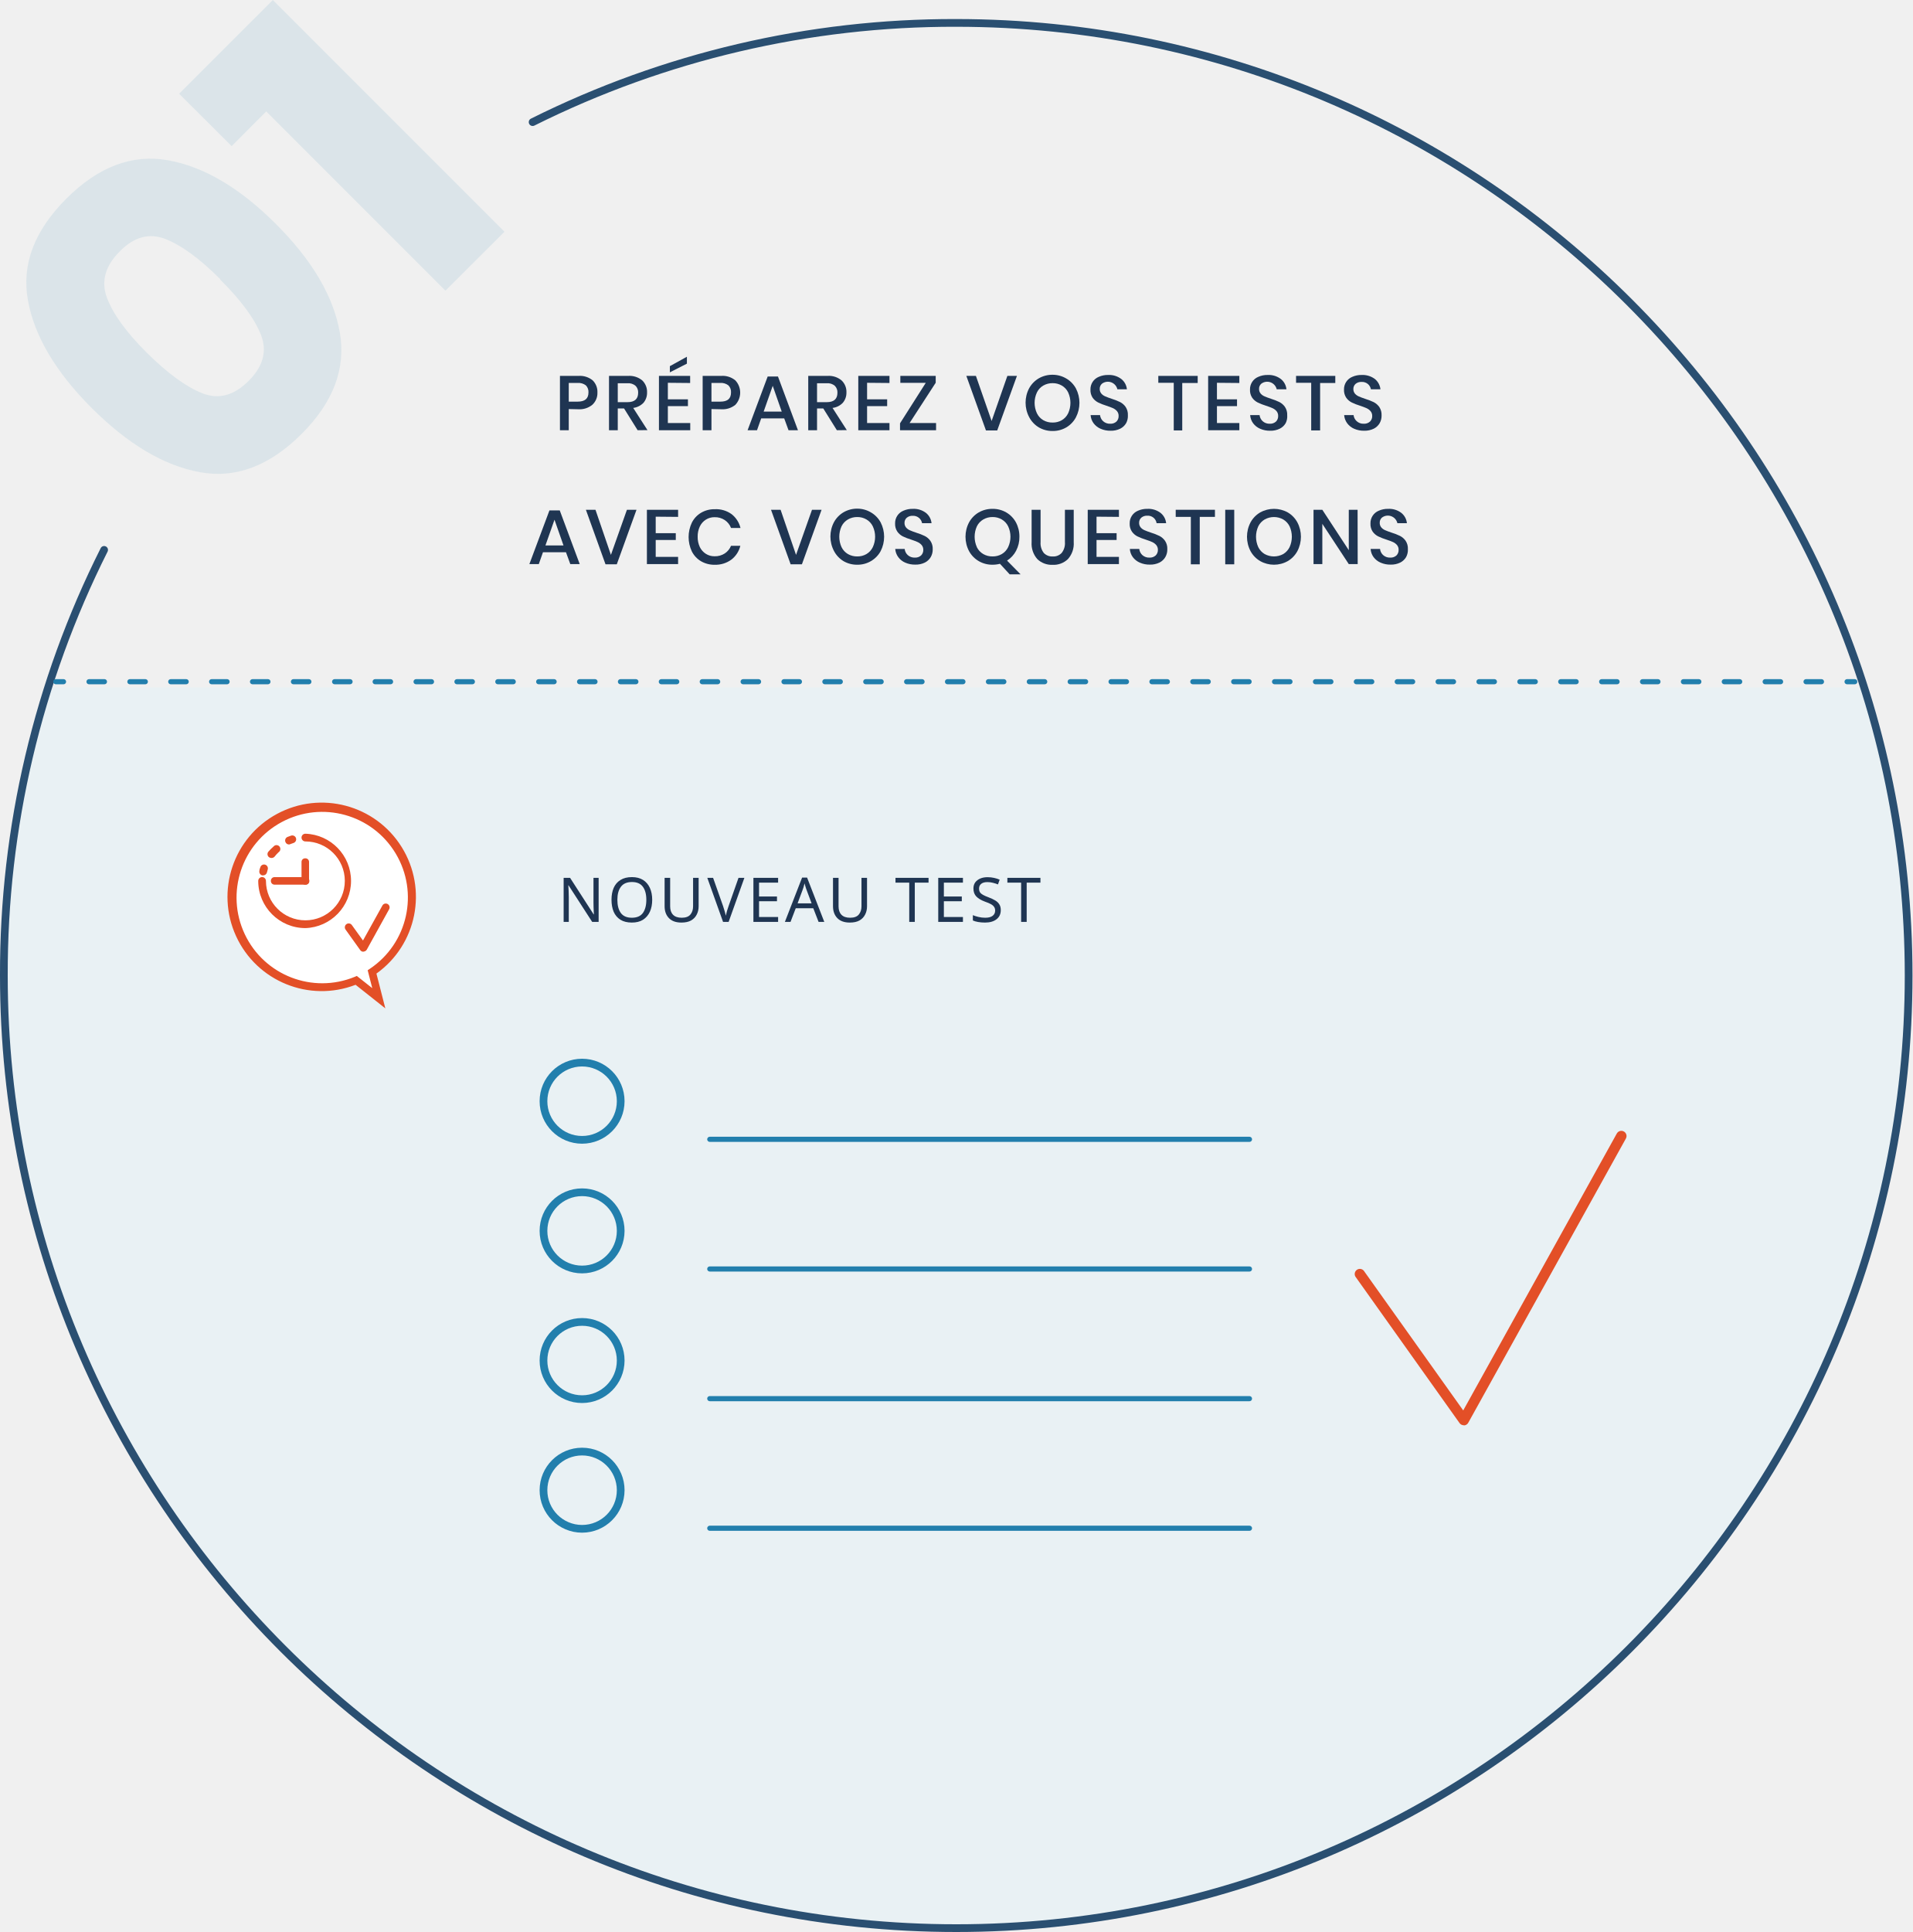
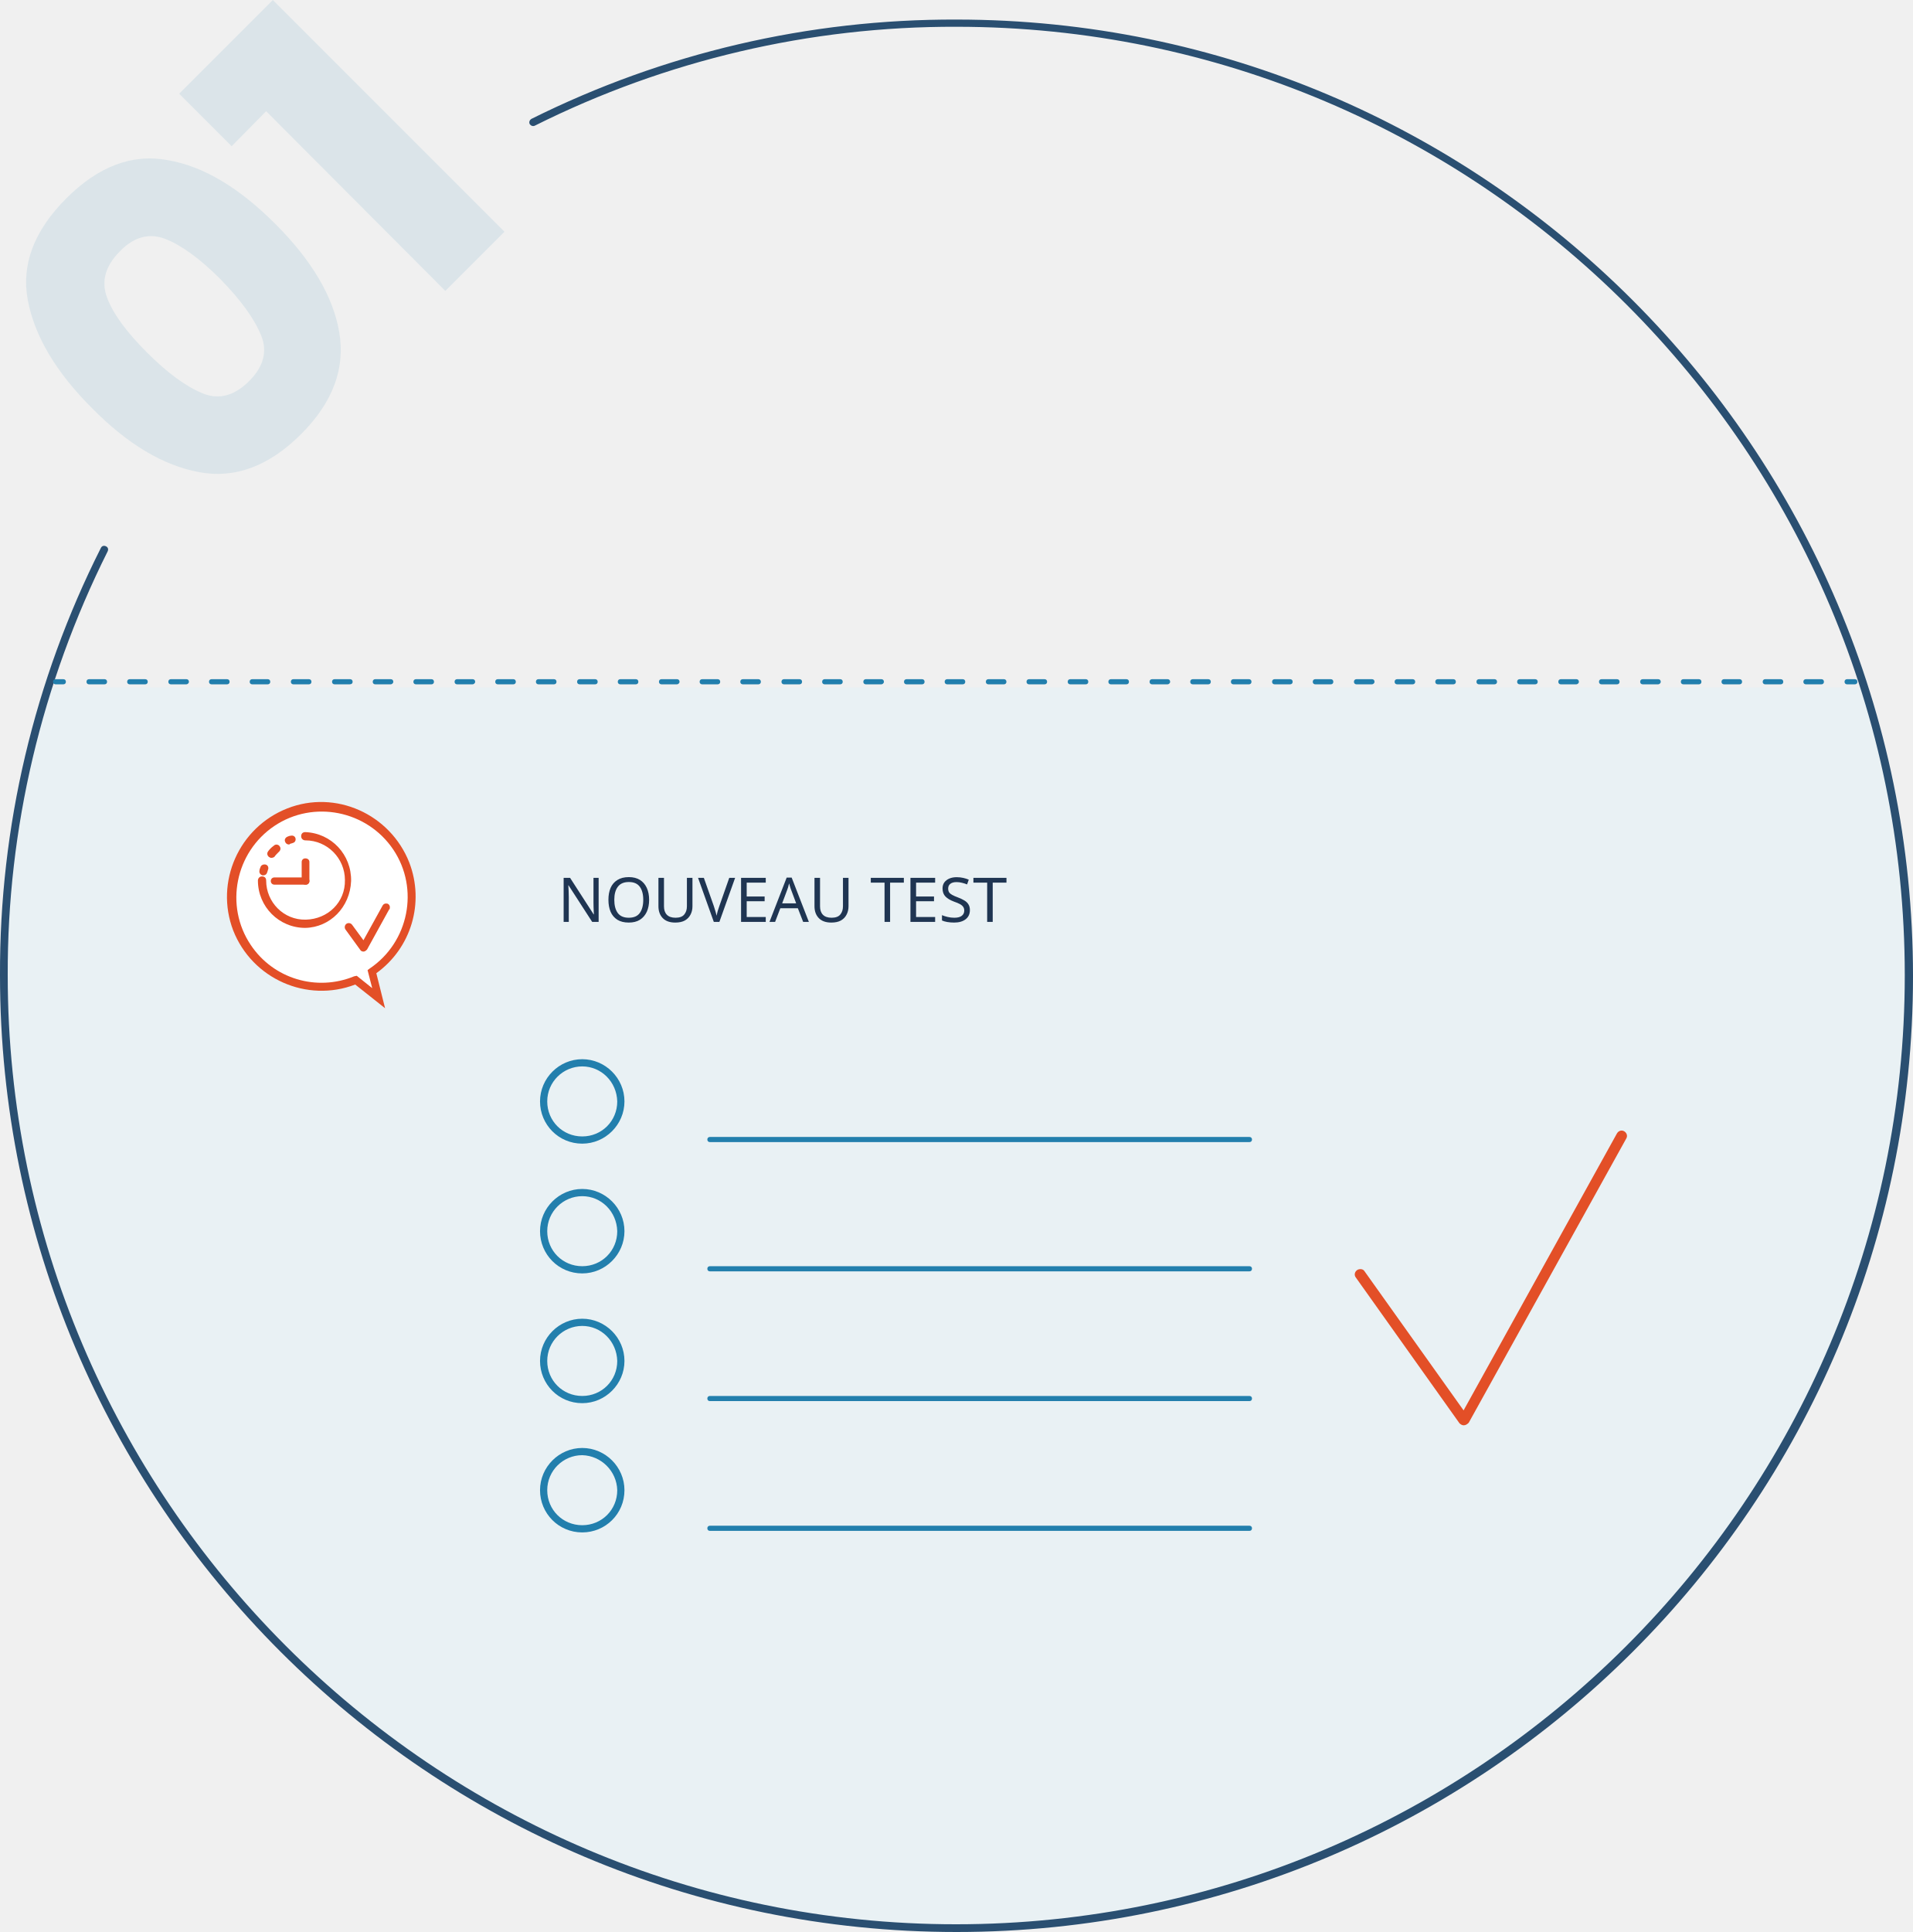
- <svg xmlns="http://www.w3.org/2000/svg" viewBox="0 0 371.5 375.2">
-   <defs>
-     <style>.cls-1{opacity:0.1;}.cls-2{fill:#227fad;}.cls-3{fill:#e9f1f4;}.cls-4{fill:#2a4f71;}.cls-5{fill:#e34f27;}.cls-6,.cls-8{fill:#1f3552;}.cls-7{fill:#fff;}.cls-8{font-size:12px;font-family:Poppins-Medium, Poppins;font-weight:500;letter-spacing:0.05em;}</style>
-   </defs>
-   <g id="Calque_2" data-name="Calque 2">
+ <svg xmlns="http://www.w3.org/2000/svg" version="1.1" id="Calque_1" x="0px" y="0px" viewBox="0 0 371.5 375.2" style="enable-background:new 0 0 371.5 375.2;" xml:space="preserve">
+   <style type="text/css">
+ 	.st0{opacity:0.1;}
+ 	.st1{fill:#227FAD;}
+ 	.st2{fill:#E9F1F4;}
+ 	.st3{fill:#2A4F71;}
+ 	.st4{fill:#E34F27;}
+ 	.st5{fill:#FFFFFF;}
+ 	.st6{fill:#1F3552;}
+ 	.st7{font-family:'Poppins-Medium';}
+ 	.st8{font-size:12px;}
+ </style>
+   <g>
    <g id="NOTIFICATIONS">
-       <g class="cls-1">
-         <path class="cls-2" d="M17.8,79.23Q7.3,68.73,5.42,58.32T12.9,38.56q9.3-9.29,19.73-7.44T53.57,43.47Q64.13,54,66,64.5T58.6,84.26q-9.36,9.36-19.8,7.44T17.8,79.23Zm25-25q-6-6-10.69-7.82t-8.85,2.42q-4.26,4.26-2.48,9t7.76,10.69q6.06,6,10.79,7.86t9-2.45q4.2-4.2,2.35-8.91T42.75,54.28Z" />
-         <path class="cls-2" d="M45,28.38,34.79,18.2,53,0,98,45,86.53,56.45,51.72,21.64Z" />
+       <g class="st0">
+         <path class="st1" d="M17.8,79.2c-7-7-11.1-14-12.4-20.9s1.2-13.5,7.5-19.8c6.2-6.2,12.8-8.7,19.7-7.4c7,1.2,13.9,5.4,20.9,12.4     c7,7,11.2,14,12.4,21s-1.2,13.6-7.4,19.8c-6.2,6.2-12.8,8.7-19.8,7.4S24.8,86.3,17.8,79.2z M42.8,54.2c-4-4-7.6-6.6-10.7-7.8     S26,46,23.3,48.8c-2.8,2.8-3.7,5.8-2.5,9c1.2,3.2,3.8,6.7,7.8,10.7c4,4,7.6,6.6,10.8,7.9s6.2,0.4,9-2.4c2.8-2.8,3.6-5.8,2.3-8.9     C49.4,61.9,46.8,58.3,42.8,54.2L42.8,54.2z" />
+         <path class="st1" d="M45,28.4L34.8,18.2L53,0l45,45L86.5,56.5L51.7,21.6L45,28.4z" />
      </g>
-       <path class="cls-3" d="M185.62,374.82A185.12,185.12,0,0,0,361.88,133.49H9.37A184.94,184.94,0,0,0,.62,189.82C.62,292,83.45,374.82,185.62,374.82Z" />
-       <path class="cls-4" d="M185.75,375.2C83.33,375.2,0,291.88,0,189.45a183.82,183.82,0,0,1,19.56-83,.74.74,0,0,1,1-.33.75.75,0,0,1,.34,1A182.38,182.38,0,0,0,1.5,189.45c0,101.6,82.65,184.25,184.25,184.25S370,291.05,370,189.45,287.35,5.2,185.75,5.2A182.38,182.38,0,0,0,103.8,24.39a.75.75,0,0,1-.67-1.35A183.94,183.94,0,0,1,185.75,3.7C288.17,3.7,371.5,87,371.5,189.45S288.17,375.2,185.75,375.2Z" />
-       <path class="cls-5" d="M284.34,276.79a1,1,0,0,1-.82-.42l-20.23-28.44a1,1,0,0,1,1.62-1.16l19.32,27.14,29.84-53.79a1,1,0,0,1,1.75,1l-30.61,55.18a1,1,0,0,1-.82.52Z" />
-       <path class="cls-6" d="M110.48,79.44v4.11h-1.71V73h3.6a3.91,3.91,0,0,1,2.76.87,3.13,3.13,0,0,1,.92,2.38,3.07,3.07,0,0,1-1,2.37,3.94,3.94,0,0,1-2.73.86Zm3.83-3.23a1.81,1.81,0,0,0-.5-1.37,2.36,2.36,0,0,0-1.62-.47h-1.71V78h1.71C113.6,78,114.31,77.43,114.31,76.21Z" />
-       <path class="cls-6" d="M123.86,83.55l-2.64-4.23H120v4.23H118.3V73H122a3.89,3.89,0,0,1,2.76.88,3.08,3.08,0,0,1,.93,2.34,3,3,0,0,1-.69,2,3.34,3.34,0,0,1-2,1l2.77,4.31ZM120,78.1h1.89q2.07,0,2.07-1.83a1.76,1.76,0,0,0-.51-1.35,2.13,2.13,0,0,0-1.56-.49H120Z" />
-       <path class="cls-6" d="M129.73,74.34v3.21h3.9v1.32h-3.9v3.28h4.35v1.4H128V73h6.06v1.38Zm3.7-3.72-3.31,1.69v-1.2l3.31-1.83Z" />
-       <path class="cls-6" d="M138.2,79.44v4.11h-1.71V73h3.6a3.86,3.86,0,0,1,2.75.87,3.47,3.47,0,0,1,0,4.75,3.94,3.94,0,0,1-2.73.86ZM142,76.21a1.78,1.78,0,0,0-.51-1.37,2.31,2.31,0,0,0-1.61-.47H138.2V78h1.71C141.32,78,142,77.43,142,76.21Z" />
-       <path class="cls-6" d="M152.33,81.25h-4.47l-.81,2.3h-1.83l3.9-10.43h2L155,83.55h-1.83Zm-.48-1.32-1.75-5-1.76,5Z" />
-       <path class="cls-6" d="M162.56,83.55l-2.64-4.23h-1.21v4.23H157V73h3.73a3.85,3.85,0,0,1,2.75.88,3.05,3.05,0,0,1,.94,2.34,3,3,0,0,1-.7,2,3.29,3.29,0,0,1-2,1l2.77,4.31Zm-3.85-5.45h1.89q2.07,0,2.07-1.83a1.76,1.76,0,0,0-.51-1.35,2.13,2.13,0,0,0-1.56-.49h-1.89Z" />
-       <path class="cls-6" d="M168.43,74.34v3.21h3.9v1.32h-3.9v3.28h4.35v1.4h-6.06V73h6.06v1.38Z" />
-       <path class="cls-6" d="M176.69,82.15h5.14v1.4h-7V82.21l5-7.86h-4.94V73h6.87v1.33Z" />
-       <path class="cls-6" d="M189.57,73l3.05,8.76L195.68,73h1.86l-3.83,10.59h-2.19L187.71,73Z" />
-       <path class="cls-6" d="M207.13,73.51A5,5,0,0,1,209,75.44a6.1,6.1,0,0,1,0,5.6A5,5,0,0,1,207.13,83a5.11,5.11,0,0,1-2.66.7,5.18,5.18,0,0,1-2.68-.7A5.05,5.05,0,0,1,199.91,81a6,6,0,0,1,0-5.6,5.05,5.05,0,0,1,1.88-1.93,5.27,5.27,0,0,1,2.68-.69A5.2,5.2,0,0,1,207.13,73.51Zm-4.48,1.37a3.11,3.11,0,0,0-1.23,1.33,4.78,4.78,0,0,0,0,4.05,3.14,3.14,0,0,0,1.23,1.34,3.54,3.54,0,0,0,1.82.46,3.43,3.43,0,0,0,1.79-.46,3.14,3.14,0,0,0,1.23-1.34,4.88,4.88,0,0,0,0-4.05,3.11,3.11,0,0,0-1.23-1.33,3.44,3.44,0,0,0-1.79-.47A3.55,3.55,0,0,0,202.65,74.88Z" />
-       <path class="cls-6" d="M218.75,82.18a2.75,2.75,0,0,1-1.14,1.07,4,4,0,0,1-1.88.4,4.59,4.59,0,0,1-1.93-.38,3.34,3.34,0,0,1-1.37-1.07,3,3,0,0,1-.58-1.59h1.83a1.89,1.89,0,0,0,.59,1.18,1.94,1.94,0,0,0,1.39.5,1.66,1.66,0,0,0,1.21-.42,1.46,1.46,0,0,0,.42-1.08,1.4,1.4,0,0,0-.31-.94,2.28,2.28,0,0,0-.78-.58c-.31-.14-.74-.3-1.28-.48a11.3,11.3,0,0,1-1.61-.63,3,3,0,0,1-1.06-.91,2.64,2.64,0,0,1-.43-1.58,2.6,2.6,0,0,1,1.62-2.49,4.25,4.25,0,0,1,1.8-.36,3.92,3.92,0,0,1,2.57.78,2.92,2.92,0,0,1,1.09,2h-1.85a1.9,1.9,0,0,0-3-1.08,1.28,1.28,0,0,0-.43,1,1.36,1.36,0,0,0,.3.9,2,2,0,0,0,.76.55c.3.14.72.29,1.25.47a11.27,11.27,0,0,1,1.64.64,3,3,0,0,1,1.08.94,2.68,2.68,0,0,1,.44,1.62A2.92,2.92,0,0,1,218.75,82.18Z" />
-       <path class="cls-6" d="M232.65,73v1.38h-3v9.21H228V74.34H225V73Z" />
-       <path class="cls-6" d="M236.39,74.34v3.21h3.9v1.32h-3.9v3.28h4.35v1.4h-6.06V73h6.06v1.38Z" />
-       <path class="cls-6" d="M249.74,82.18a2.75,2.75,0,0,1-1.14,1.07,4,4,0,0,1-1.88.4,4.59,4.59,0,0,1-1.93-.38,3.34,3.34,0,0,1-1.37-1.07,3,3,0,0,1-.58-1.59h1.83a1.89,1.89,0,0,0,.59,1.18,1.94,1.94,0,0,0,1.39.5,1.66,1.66,0,0,0,1.21-.42,1.46,1.46,0,0,0,.42-1.08,1.4,1.4,0,0,0-.31-.94,2.28,2.28,0,0,0-.78-.58c-.31-.14-.74-.3-1.28-.48a11.3,11.3,0,0,1-1.61-.63,3,3,0,0,1-1.06-.91,2.64,2.64,0,0,1-.43-1.58,2.6,2.6,0,0,1,1.62-2.49,4.25,4.25,0,0,1,1.8-.36,3.92,3.92,0,0,1,2.57.78,2.92,2.92,0,0,1,1.09,2H248a1.9,1.9,0,0,0-3-1.08,1.28,1.28,0,0,0-.43,1,1.36,1.36,0,0,0,.3.9,2,2,0,0,0,.76.55c.3.14.72.29,1.25.47a11.27,11.27,0,0,1,1.64.64,3,3,0,0,1,1.08.94,2.68,2.68,0,0,1,.44,1.62A2.92,2.92,0,0,1,249.74,82.18Z" />
-       <path class="cls-6" d="M259.38,73v1.38h-2.95v9.21H254.7V74.34h-2.94V73Z" />
-       <path class="cls-6" d="M268,82.18a2.75,2.75,0,0,1-1.14,1.07,4,4,0,0,1-1.87.4,4.63,4.63,0,0,1-1.94-.38,3.3,3.3,0,0,1-1.36-1.07,3.05,3.05,0,0,1-.59-1.59h1.83a1.85,1.85,0,0,0,.6,1.18,1.9,1.9,0,0,0,1.38.5,1.65,1.65,0,0,0,1.21-.42,1.43,1.43,0,0,0,.43-1.08,1.41,1.41,0,0,0-.32-.94,2.28,2.28,0,0,0-.78-.58c-.31-.14-.73-.3-1.27-.48a10.84,10.84,0,0,1-1.61-.63,2.89,2.89,0,0,1-1.06-.91,2.64,2.64,0,0,1-.44-1.58,2.6,2.6,0,0,1,1.62-2.49,4.25,4.25,0,0,1,1.8-.36,4,4,0,0,1,2.58.78,3,3,0,0,1,1.08,2H266.3a1.79,1.79,0,0,0-.56-1,1.77,1.77,0,0,0-1.26-.43,1.69,1.69,0,0,0-1.15.37,1.29,1.29,0,0,0-.44,1,1.36,1.36,0,0,0,.3.9,2.13,2.13,0,0,0,.76.55c.31.14.72.29,1.25.47a11.94,11.94,0,0,1,1.65.64,3.12,3.12,0,0,1,1.08.94,2.75,2.75,0,0,1,.44,1.62A2.93,2.93,0,0,1,268,82.18Z" />
-       <path class="cls-6" d="M109.94,107.25h-4.47l-.81,2.3h-1.83l3.9-10.43h2l3.88,10.43h-1.83Zm-.48-1.32-1.75-5-1.76,5Z" />
-       <path class="cls-6" d="M115.67,99l3,8.76L121.78,99h1.86l-3.83,10.59h-2.19L113.81,99Z" />
-       <path class="cls-6" d="M127.37,100.34v3.21h3.9v1.32h-3.9v3.28h4.35v1.4h-6.06V99h6.06v1.38Z" />
-       <path class="cls-6" d="M142.1,99.84a4.85,4.85,0,0,1,1.74,2.69H142a3.18,3.18,0,0,0-1.2-1.52,3.4,3.4,0,0,0-2-.57,3.08,3.08,0,0,0-1.68.47,3.19,3.19,0,0,0-1.18,1.33,4.51,4.51,0,0,0-.42,2,4.57,4.57,0,0,0,.42,2,3.23,3.23,0,0,0,1.18,1.32,3.08,3.08,0,0,0,1.68.47,3.46,3.46,0,0,0,2-.56A3.25,3.25,0,0,0,142,106h1.81a4.82,4.82,0,0,1-1.74,2.68,5.22,5.22,0,0,1-3.24,1,5.15,5.15,0,0,1-2.65-.68,4.65,4.65,0,0,1-1.79-1.91,6.52,6.52,0,0,1,0-5.59,4.67,4.67,0,0,1,1.79-1.92,5.06,5.06,0,0,1,2.65-.69A5.17,5.17,0,0,1,142.1,99.84Z" />
-       <path class="cls-6" d="M151.63,99l3,8.76L157.73,99h1.86l-3.82,10.59h-2.19L149.77,99Z" />
-       <path class="cls-6" d="M169.18,99.51a5,5,0,0,1,1.88,1.93,6.1,6.1,0,0,1,0,5.6,5,5,0,0,1-1.88,1.93,5.11,5.11,0,0,1-2.66.7,5.18,5.18,0,0,1-2.68-.7A5.05,5.05,0,0,1,162,107a6,6,0,0,1,0-5.6,5.05,5.05,0,0,1,1.88-1.93,5.27,5.27,0,0,1,2.68-.69A5.2,5.2,0,0,1,169.18,99.51Zm-4.47,1.37a3.13,3.13,0,0,0-1.24,1.33,4.88,4.88,0,0,0,0,4.05,3.16,3.16,0,0,0,1.24,1.34,3.51,3.51,0,0,0,1.81.46,3.43,3.43,0,0,0,1.79-.46,3.14,3.14,0,0,0,1.23-1.34,4.78,4.78,0,0,0,0-4.05,3.11,3.11,0,0,0-1.23-1.33,3.44,3.44,0,0,0-1.79-.47A3.51,3.51,0,0,0,164.71,100.88Z" />
-       <path class="cls-6" d="M180.8,108.18a2.75,2.75,0,0,1-1.14,1.07,4,4,0,0,1-1.87.4,4.63,4.63,0,0,1-1.94-.38,3.3,3.3,0,0,1-1.36-1.07,3.05,3.05,0,0,1-.59-1.59h1.83a1.89,1.89,0,0,0,.59,1.18,1.94,1.94,0,0,0,1.39.5,1.66,1.66,0,0,0,1.21-.42,1.47,1.47,0,0,0,.43-1.08,1.41,1.41,0,0,0-.32-.94,2.28,2.28,0,0,0-.78-.58c-.31-.14-.73-.3-1.27-.48a11.49,11.49,0,0,1-1.62-.63,2.94,2.94,0,0,1-1.05-.91,2.64,2.64,0,0,1-.44-1.58,2.6,2.6,0,0,1,1.62-2.49,4.25,4.25,0,0,1,1.8-.36,3.92,3.92,0,0,1,2.57.78,2.92,2.92,0,0,1,1.09,2h-1.84a1.75,1.75,0,0,0-.57-1,1.73,1.73,0,0,0-1.25-.43,1.69,1.69,0,0,0-1.15.37,1.29,1.29,0,0,0-.44,1,1.36,1.36,0,0,0,.3.9,2,2,0,0,0,.76.55c.3.14.72.29,1.25.47a11.27,11.27,0,0,1,1.64.64,3,3,0,0,1,1.08.94,2.68,2.68,0,0,1,.45,1.62A2.93,2.93,0,0,1,180.8,108.18Z" />
-       <path class="cls-6" d="M196.13,111.54l-1.89-2.05a5.68,5.68,0,0,1-1.44.18,5.18,5.18,0,0,1-2.68-.7,5.05,5.05,0,0,1-1.88-1.93,6,6,0,0,1,0-5.6,5.05,5.05,0,0,1,1.88-1.93,5.27,5.27,0,0,1,2.68-.69,5.2,5.2,0,0,1,2.66.69,5,5,0,0,1,1.88,1.93,5.77,5.77,0,0,1,.68,2.8,5.68,5.68,0,0,1-.64,2.71,5,5,0,0,1-1.76,1.92l2.63,2.67Zm-6.38-5.28A3.16,3.16,0,0,0,191,107.6a3.51,3.51,0,0,0,1.81.46,3.43,3.43,0,0,0,1.79-.46,3.14,3.14,0,0,0,1.23-1.34,4.78,4.78,0,0,0,0-4.05,3.11,3.11,0,0,0-1.23-1.33,3.44,3.44,0,0,0-1.79-.47,3.51,3.51,0,0,0-1.81.47,3.13,3.13,0,0,0-1.24,1.33,4.88,4.88,0,0,0,0,4.05Z" />
-       <path class="cls-6" d="M202.13,99v6.28a3.08,3.08,0,0,0,.62,2.1,2.25,2.25,0,0,0,1.75.69,2.2,2.2,0,0,0,1.73-.69,3,3,0,0,0,.63-2.1V99h1.71v6.28a4.47,4.47,0,0,1-1.13,3.3,4,4,0,0,1-3,1.11,4,4,0,0,1-2.94-1.11,4.51,4.51,0,0,1-1.11-3.3V99Z" />
-       <path class="cls-6" d="M213,100.34v3.21h3.9v1.32H213v3.28h4.35v1.4h-6.06V99h6.06v1.38Z" />
-       <path class="cls-6" d="M226.37,108.18a2.75,2.75,0,0,1-1.14,1.07,4,4,0,0,1-1.87.4,4.6,4.6,0,0,1-1.94-.38,3.34,3.34,0,0,1-1.37-1.07,3,3,0,0,1-.58-1.59h1.83a1.89,1.89,0,0,0,.59,1.18,1.94,1.94,0,0,0,1.39.5,1.66,1.66,0,0,0,1.21-.42,1.47,1.47,0,0,0,.43-1.08,1.41,1.41,0,0,0-.32-.94,2.28,2.28,0,0,0-.78-.58c-.31-.14-.74-.3-1.28-.48a11.3,11.3,0,0,1-1.61-.63,2.94,2.94,0,0,1-1.05-.91,2.57,2.57,0,0,1-.44-1.58,2.6,2.6,0,0,1,1.62-2.49,4.25,4.25,0,0,1,1.8-.36,3.92,3.92,0,0,1,2.57.78,2.92,2.92,0,0,1,1.09,2h-1.85a1.72,1.72,0,0,0-1.81-1.45,1.69,1.69,0,0,0-1.15.37,1.29,1.29,0,0,0-.44,1,1.36,1.36,0,0,0,.3.9,2,2,0,0,0,.76.55c.3.14.72.29,1.25.47a11.27,11.27,0,0,1,1.64.64,3,3,0,0,1,1.08.94,2.68,2.68,0,0,1,.45,1.62A2.93,2.93,0,0,1,226.37,108.18Z" />
-       <path class="cls-6" d="M236,99v1.38h-2.95v9.21h-1.73v-9.21h-2.94V99Z" />
-       <path class="cls-6" d="M239.75,99v10.59H238V99Z" />
-       <path class="cls-6" d="M250.14,99.51a5,5,0,0,1,1.87,1.93,6,6,0,0,1,0,5.6,5,5,0,0,1-1.87,1.93,5.44,5.44,0,0,1-5.34,0,5,5,0,0,1-1.88-1.93,6,6,0,0,1,0-5.6,5,5,0,0,1,1.88-1.93,5.51,5.51,0,0,1,5.34,0Zm-4.48,1.37a3.19,3.19,0,0,0-1.24,1.33,4.88,4.88,0,0,0,0,4.05,3.22,3.22,0,0,0,1.24,1.34,3.77,3.77,0,0,0,3.61,0,3.26,3.26,0,0,0,1.23-1.34,4.88,4.88,0,0,0,0-4.05,3.24,3.24,0,0,0-1.23-1.33,3.7,3.7,0,0,0-3.61,0Z" />
-       <path class="cls-6" d="M263.73,109.55H262l-5.14-7.82v7.82h-1.71V99h1.71l5.14,7.85V99h1.71Z" />
-       <path class="cls-6" d="M273.14,108.18a2.75,2.75,0,0,1-1.14,1.07,4,4,0,0,1-1.88.4,4.59,4.59,0,0,1-1.93-.38,3.34,3.34,0,0,1-1.37-1.07,3,3,0,0,1-.58-1.59h1.83a1.89,1.89,0,0,0,.59,1.18,1.94,1.94,0,0,0,1.39.5,1.66,1.66,0,0,0,1.21-.42,1.46,1.46,0,0,0,.42-1.08,1.4,1.4,0,0,0-.31-.94,2.28,2.28,0,0,0-.78-.58c-.31-.14-.74-.3-1.28-.48a11.3,11.3,0,0,1-1.61-.63,3,3,0,0,1-1.06-.91,2.64,2.64,0,0,1-.43-1.58,2.6,2.6,0,0,1,1.62-2.49,4.25,4.25,0,0,1,1.8-.36,3.92,3.92,0,0,1,2.57.78,2.92,2.92,0,0,1,1.09,2h-1.85a1.9,1.9,0,0,0-3-1.08,1.28,1.28,0,0,0-.43,1,1.36,1.36,0,0,0,.3.9,2,2,0,0,0,.76.55c.3.14.72.29,1.25.47a11.27,11.27,0,0,1,1.64.64,3,3,0,0,1,1.08.94,2.68,2.68,0,0,1,.44,1.62A2.92,2.92,0,0,1,273.14,108.18Z" />
-       <path class="cls-2" d="M12.34,132.89h-1.5a.5.5,0,0,1,0-1h1.5a.5.5,0,1,1,0,1Z" />
-       <path class="cls-2" d="M353.82,132.89h-3a.5.5,0,0,1,0-1h3a.5.5,0,0,1,0,1Zm-7.94,0h-3a.5.5,0,0,1,0-1h3a.5.5,0,0,1,0,1Zm-7.94,0h-3a.5.5,0,0,1,0-1h3a.5.5,0,0,1,0,1Zm-7.94,0h-3a.5.5,0,0,1,0-1h3a.5.5,0,0,1,0,1Zm-7.94,0h-3a.5.5,0,0,1,0-1h3a.5.5,0,0,1,0,1Zm-7.94,0h-3a.5.5,0,0,1,0-1h3a.5.5,0,0,1,0,1Zm-7.95,0h-3a.5.5,0,0,1,0-1h3a.5.5,0,0,1,0,1Zm-7.94,0h-3a.5.5,0,0,1,0-1h3a.5.5,0,0,1,0,1Zm-7.94,0h-3a.5.5,0,0,1,0-1h3a.5.5,0,0,1,0,1Zm-7.94,0h-3a.5.5,0,0,1,0-1h3a.5.5,0,0,1,0,1Zm-7.94,0h-3a.5.5,0,0,1,0-1h3a.5.5,0,0,1,0,1Zm-7.94,0h-3a.5.5,0,0,1,0-1h3a.5.5,0,0,1,0,1Zm-7.94,0h-3a.5.5,0,0,1,0-1h3a.5.5,0,0,1,0,1Zm-7.95,0h-3a.5.5,0,0,1,0-1h3a.5.5,0,1,1,0,1Zm-7.94,0h-3a.5.5,0,1,1,0-1h3a.5.5,0,0,1,0,1Zm-7.94,0h-3a.5.5,0,0,1,0-1h3a.5.5,0,0,1,0,1Zm-7.94,0h-3a.5.5,0,1,1,0-1h3a.5.5,0,0,1,0,1Zm-7.94,0h-3a.5.5,0,0,1,0-1h3a.5.5,0,0,1,0,1Zm-7.94,0h-3a.5.5,0,1,1,0-1h3a.5.5,0,0,1,0,1Zm-7.94,0h-3a.5.5,0,0,1,0-1h3a.5.5,0,0,1,0,1Zm-7.94,0h-3a.5.5,0,1,1,0-1h3a.5.5,0,0,1,0,1Zm-7.95,0h-3a.5.5,0,0,1,0-1h3a.5.5,0,0,1,0,1Zm-7.94,0h-3a.5.5,0,0,1,0-1h3a.5.5,0,0,1,0,1Zm-7.94,0h-3a.5.5,0,0,1,0-1h3a.5.5,0,0,1,0,1Zm-7.94,0h-3a.5.5,0,0,1,0-1h3a.5.5,0,1,1,0,1Zm-7.94,0h-3a.5.5,0,0,1,0-1h3a.5.5,0,0,1,0,1Zm-7.94,0h-3a.5.5,0,0,1,0-1h3a.5.5,0,1,1,0,1Zm-7.94,0h-3a.5.5,0,0,1,0-1h3a.5.5,0,0,1,0,1Zm-7.95,0h-3a.5.5,0,0,1,0-1h3a.5.5,0,1,1,0,1Zm-7.94,0h-3a.5.5,0,0,1,0-1h3a.5.5,0,0,1,0,1Zm-7.94,0h-3a.5.5,0,0,1,0-1h3a.5.5,0,0,1,0,1Zm-7.94,0h-3a.5.5,0,0,1,0-1h3a.5.5,0,0,1,0,1Zm-7.94,0h-3a.5.5,0,0,1,0-1h3a.5.5,0,0,1,0,1Zm-7.94,0h-3a.5.5,0,0,1,0-1h3a.5.5,0,0,1,0,1Zm-7.94,0h-3a.5.5,0,0,1,0-1h3a.5.5,0,0,1,0,1Zm-7.95,0h-3a.5.5,0,0,1,0-1h3a.5.5,0,0,1,0,1Zm-7.94,0H65a.5.5,0,1,1,0-1h3a.5.5,0,0,1,0,1Zm-7.94,0H57a.5.5,0,1,1,0-1h3a.5.5,0,1,1,0,1Zm-7.94,0h-3a.5.5,0,1,1,0-1h3a.5.5,0,1,1,0,1Zm-7.94,0h-3a.5.5,0,1,1,0-1h3a.5.5,0,1,1,0,1Zm-7.94,0h-3a.5.5,0,0,1,0-1h3a.5.5,0,1,1,0,1Zm-7.94,0h-3a.5.5,0,0,1,0-1h3a.5.5,0,0,1,0,1Zm-7.94,0h-3a.5.5,0,0,1,0-1h3a.5.5,0,0,1,0,1Z" />
-       <path class="cls-2" d="M360.29,132.89h-1.5a.5.5,0,0,1,0-1h1.5a.5.5,0,0,1,0,1Z" />
-       <path class="cls-2" d="M113.07,297.65a8.25,8.25,0,1,1,8.25-8.25A8.26,8.26,0,0,1,113.07,297.65Zm0-15a6.75,6.75,0,1,0,6.75,6.75A6.76,6.76,0,0,0,113.07,282.65Z" />
-       <path class="cls-2" d="M242.71,297.29H137.87a.5.5,0,0,1-.5-.5.51.51,0,0,1,.5-.5H242.71a.5.5,0,0,1,.5.5A.5.5,0,0,1,242.71,297.29Z" />
-       <path class="cls-2" d="M113.07,272.47a8.25,8.25,0,1,1,8.25-8.25A8.26,8.26,0,0,1,113.07,272.47Zm0-15a6.75,6.75,0,1,0,6.75,6.75A6.76,6.76,0,0,0,113.07,257.47Z" />
-       <path class="cls-2" d="M242.71,272.12H137.87a.51.51,0,0,1-.5-.5.5.5,0,0,1,.5-.5H242.71a.5.5,0,0,1,.5.5A.5.5,0,0,1,242.71,272.12Z" />
-       <path class="cls-2" d="M113.07,247.29a8.25,8.25,0,1,1,8.25-8.25A8.26,8.26,0,0,1,113.07,247.29Zm0-15a6.75,6.75,0,1,0,6.75,6.75A6.76,6.76,0,0,0,113.07,232.29Z" />
-       <path class="cls-2" d="M242.71,246.94H137.87a.51.51,0,0,1-.5-.5.5.5,0,0,1,.5-.5H242.71a.5.5,0,0,1,.5.5A.5.5,0,0,1,242.71,246.94Z" />
-       <path class="cls-2" d="M113.07,222.11a8.25,8.25,0,1,1,8.25-8.25A8.26,8.26,0,0,1,113.07,222.11Zm0-15a6.75,6.75,0,1,0,6.75,6.75A6.76,6.76,0,0,0,113.07,207.11Z" />
-       <path class="cls-2" d="M242.71,221.76H137.87a.51.51,0,0,1-.5-.5.5.5,0,0,1,.5-.5H242.71a.5.5,0,0,1,.5.5A.5.5,0,0,1,242.71,221.76Z" />
-       <path class="cls-7" d="M45,174.2a17.51,17.51,0,0,0,24.15,16.19l4.38,3.47-1.3-5.11A17.5,17.5,0,1,0,45,174.2Z" />
-       <path class="cls-5" d="M74.85,195.83l-5.78-4.58a18.3,18.3,0,1,1,4.05-2.18Zm-5.54-6.3,3,2.37-.89-3.48.44-.29a16.64,16.64,0,1,0-2.94,1.57Z" />
-       <path class="cls-5" d="M70.59,184.83a.74.74,0,0,1-.61-.31l-2.86-4a.75.75,0,0,1,1.23-.87l2.16,3,3.74-6.74a.75.75,0,1,1,1.31.72l-4.31,7.79a.76.76,0,0,1-.62.38Z" />
-       <path class="cls-5" d="M59.32,180.24a9.17,9.17,0,0,1-9.16-9.16.75.75,0,0,1,1.5,0,7.66,7.66,0,1,0,7.66-7.67.75.75,0,1,1,0-1.5,9.17,9.17,0,0,1,0,18.33Z" />
-       <path class="cls-5" d="M56.14,164a.74.74,0,0,1-.69-.47.75.75,0,0,1,.41-1c.22-.09.46-.18.69-.25a.75.75,0,1,1,.46,1.43,5.89,5.89,0,0,0-.59.21A.71.71,0,0,1,56.14,164Z" />
-       <path class="cls-5" d="M52.71,166.62a.76.76,0,0,1-.47-.16.75.75,0,0,1-.12-1.05,9.46,9.46,0,0,1,1-1,.75.75,0,1,1,1,1.09,7.39,7.39,0,0,0-.8.88A.77.77,0,0,1,52.71,166.62Z" />
-       <path class="cls-5" d="M51.12,170l-.17,0a.74.74,0,0,1-.56-.9c0-.24.12-.48.19-.71a.75.75,0,0,1,1.43.45c-.06.2-.12.4-.16.6A.75.75,0,0,1,51.12,170Z" />
-       <rect class="cls-5" x="58.57" y="166.69" width="1.46" height="5.12" rx="0.69" />
-       <path class="cls-5" d="M52.62,171.08h0a.7.7,0,0,0,.67.72l6.14,0a.69.69,0,0,0,.66-.73h0a.7.7,0,0,0-.67-.73l-6.14,0A.7.7,0,0,0,52.62,171.08Z" />
-       <text class="cls-8" transform="translate(108.33 179.04)">NOUVEAU TEST</text>
+       <path class="st2" d="M185.6,374.8c102.2-0.1,185.1-83,185-185.2c0-19-3-38-8.7-56.1H9.4c-5.8,18.2-8.8,37.2-8.8,56.3    C0.6,292,83.4,374.8,185.6,374.8z" />
+       <path class="st3" d="M185.8,375.2C83.3,375.2,0,291.9,0,189.4c-0.1-28.8,6.6-57.2,19.6-83c0.2-0.4,0.6-0.5,1-0.3c0,0,0,0,0,0    c0.4,0.2,0.5,0.6,0.3,1C8.1,132.7,1.4,160.9,1.5,189.4c0,101.6,82.7,184.3,184.2,184.3S370,291,370,189.4S287.4,5.2,185.8,5.2    c-28.4-0.1-56.5,6.5-81.9,19.2c-0.4,0.2-0.8,0-1-0.3c-0.2-0.4,0-0.8,0.3-1c25.7-12.8,53.9-19.4,82.6-19.3    c102.4,0,185.8,83.3,185.8,185.8S288.2,375.2,185.8,375.2z" />
+       <path class="st4" d="M284.3,276.8c-0.3,0-0.6-0.2-0.8-0.4l-20.2-28.4c-0.3-0.5-0.1-1.1,0.4-1.4c0.4-0.2,1-0.2,1.3,0.2l19.3,27.1    l29.8-53.8c0.3-0.5,0.9-0.7,1.4-0.4s0.7,0.9,0.4,1.4l0,0l-30.6,55.2C285,276.6,284.7,276.8,284.3,276.8L284.3,276.8z" />
+       <path class="st1" d="M12.3,132.9h-1.5c-0.3,0-0.5-0.2-0.5-0.5s0.2-0.5,0.5-0.5h1.5c0.3,0,0.5,0.2,0.5,0.5S12.6,132.9,12.3,132.9z" />
+       <path class="st1" d="M353.8,132.9h-3c-0.3,0-0.5-0.2-0.5-0.5s0.2-0.5,0.5-0.5h3c0.3,0,0.5,0.2,0.5,0.5S354.1,132.9,353.8,132.9z     M345.9,132.9h-3c-0.3,0-0.5-0.2-0.5-0.5s0.2-0.5,0.5-0.5h3c0.3,0,0.5,0.2,0.5,0.5S346.2,132.9,345.9,132.9z M337.9,132.9h-3    c-0.3,0-0.5-0.2-0.5-0.5s0.2-0.5,0.5-0.5h3c0.3,0,0.5,0.2,0.5,0.5S338.2,132.9,337.9,132.9z M330,132.9h-3c-0.3,0-0.5-0.2-0.5-0.5    s0.2-0.5,0.5-0.5h3c0.3,0,0.5,0.2,0.5,0.5S330.3,132.9,330,132.9z M322.1,132.9h-3c-0.3,0-0.5-0.2-0.5-0.5s0.2-0.5,0.5-0.5h3    c0.3,0,0.5,0.2,0.5,0.5S322.3,132.9,322.1,132.9z M314.1,132.9h-3c-0.3,0-0.5-0.2-0.5-0.5s0.2-0.5,0.5-0.5h3    c0.3,0,0.5,0.2,0.5,0.5S314.4,132.9,314.1,132.9z M306.2,132.9h-3c-0.3,0-0.5-0.2-0.5-0.5s0.2-0.5,0.5-0.5h3    c0.3,0,0.5,0.2,0.5,0.5S306.4,132.9,306.2,132.9z M298.2,132.9h-3c-0.3,0-0.5-0.2-0.5-0.5s0.2-0.5,0.5-0.5h3    c0.3,0,0.5,0.2,0.5,0.5S298.5,132.9,298.2,132.9z M290.3,132.9h-3c-0.3,0-0.5-0.2-0.5-0.5s0.2-0.5,0.5-0.5h3    c0.3,0,0.5,0.2,0.5,0.5S290.6,132.9,290.3,132.9z M282.3,132.9h-3c-0.3,0-0.5-0.2-0.5-0.5s0.2-0.5,0.5-0.5h3    c0.3,0,0.5,0.2,0.5,0.5S282.6,132.9,282.3,132.9z M274.4,132.9h-3c-0.3,0-0.5-0.2-0.5-0.5s0.2-0.5,0.5-0.5h3    c0.3,0,0.5,0.2,0.5,0.5S274.7,132.9,274.4,132.9z M266.5,132.9h-3c-0.3,0-0.5-0.2-0.5-0.5s0.2-0.5,0.5-0.5h3    c0.3,0,0.5,0.2,0.5,0.5S266.7,132.9,266.5,132.9z M258.5,132.9h-3c-0.3,0-0.5-0.2-0.5-0.5s0.2-0.5,0.5-0.5h3    c0.3,0,0.5,0.2,0.5,0.5S258.8,132.9,258.5,132.9z M250.6,132.9h-3c-0.3,0-0.5-0.2-0.5-0.5s0.2-0.5,0.5-0.5h3    c0.3,0,0.5,0.2,0.5,0.5S250.9,132.9,250.6,132.9z M242.6,132.9h-3c-0.3,0-0.5-0.2-0.5-0.5s0.2-0.5,0.5-0.5h3    c0.3,0,0.5,0.2,0.5,0.5S242.9,132.9,242.6,132.9z M234.7,132.9h-3c-0.3,0-0.5-0.2-0.5-0.5s0.2-0.5,0.5-0.5h3    c0.3,0,0.5,0.2,0.5,0.5S235,132.9,234.7,132.9z M226.8,132.9h-3c-0.3,0-0.5-0.2-0.5-0.5s0.2-0.5,0.5-0.5h3c0.3,0,0.5,0.2,0.5,0.5    S227,132.9,226.8,132.9z M218.8,132.9h-3c-0.3,0-0.5-0.2-0.5-0.5s0.2-0.5,0.5-0.5h3c0.3,0,0.5,0.2,0.5,0.5    S219.1,132.9,218.8,132.9z M210.9,132.9h-3c-0.3,0-0.5-0.2-0.5-0.5s0.2-0.5,0.5-0.5h3c0.3,0,0.5,0.2,0.5,0.5    S211.2,132.9,210.9,132.9z M202.9,132.9h-3c-0.3,0-0.5-0.2-0.5-0.5s0.2-0.5,0.5-0.5h3c0.3,0,0.5,0.2,0.5,0.5    S203.2,132.9,202.9,132.9z M195,132.9h-3c-0.3,0-0.5-0.2-0.5-0.5s0.2-0.5,0.5-0.5h3c0.3,0,0.5,0.2,0.5,0.5S195.3,132.9,195,132.9z     M187,132.9h-3c-0.3,0-0.5-0.2-0.5-0.5s0.2-0.5,0.5-0.5h3c0.3,0,0.5,0.2,0.5,0.5S187.3,132.9,187,132.9z M179.1,132.9h-3    c-0.3,0-0.5-0.2-0.5-0.5s0.2-0.5,0.5-0.5h3c0.3,0,0.5,0.2,0.5,0.5S179.4,132.9,179.1,132.9z M171.2,132.9h-3    c-0.3,0-0.5-0.2-0.5-0.5s0.2-0.5,0.5-0.5h3c0.3,0,0.5,0.2,0.5,0.5S171.4,132.9,171.2,132.9z M163.2,132.9h-3    c-0.3,0-0.5-0.2-0.5-0.5s0.2-0.5,0.5-0.5h3c0.3,0,0.5,0.2,0.5,0.5S163.5,132.9,163.2,132.9z M155.3,132.9h-3    c-0.3,0-0.5-0.2-0.5-0.5s0.2-0.5,0.5-0.5h3c0.3,0,0.5,0.2,0.5,0.5S155.6,132.9,155.3,132.9z M147.3,132.9h-3    c-0.3,0-0.5-0.2-0.5-0.5s0.2-0.5,0.5-0.5h3c0.3,0,0.5,0.2,0.5,0.5S147.6,132.9,147.3,132.9z M139.4,132.9h-3    c-0.3,0-0.5-0.2-0.5-0.5s0.2-0.5,0.5-0.5h3c0.3,0,0.5,0.2,0.5,0.5S139.7,132.9,139.4,132.9z M131.5,132.9h-3    c-0.3,0-0.5-0.2-0.5-0.5s0.2-0.5,0.5-0.5h3c0.3,0,0.5,0.2,0.5,0.5S131.7,132.9,131.5,132.9z M123.5,132.9h-3    c-0.3,0-0.5-0.2-0.5-0.5s0.2-0.5,0.5-0.5h3c0.3,0,0.5,0.2,0.5,0.5S123.8,132.9,123.5,132.9z M115.6,132.9h-3    c-0.3,0-0.5-0.2-0.5-0.5s0.2-0.5,0.5-0.5h3c0.3,0,0.5,0.2,0.5,0.5S115.9,132.9,115.6,132.9z M107.6,132.9h-3    c-0.3,0-0.5-0.2-0.5-0.5s0.2-0.5,0.5-0.5h3c0.3,0,0.5,0.2,0.5,0.5S107.9,132.9,107.6,132.9z M99.7,132.9h-3    c-0.3,0-0.5-0.2-0.5-0.5s0.2-0.5,0.5-0.5h3c0.3,0,0.5,0.2,0.5,0.5S100,132.9,99.7,132.9z M91.8,132.9h-3c-0.3,0-0.5-0.2-0.5-0.5    s0.2-0.5,0.5-0.5h3c0.3,0,0.5,0.2,0.5,0.5S92,132.9,91.8,132.9z M83.8,132.9h-3c-0.3,0-0.5-0.2-0.5-0.5s0.2-0.5,0.5-0.5h3    c0.3,0,0.5,0.2,0.5,0.5S84.1,132.9,83.8,132.9z M75.9,132.9h-3c-0.3,0-0.5-0.2-0.5-0.5s0.2-0.5,0.5-0.5h3c0.3,0,0.5,0.2,0.5,0.5    S76.1,132.9,75.9,132.9z M67.9,132.9H65c-0.3,0-0.5-0.2-0.5-0.5s0.2-0.5,0.5-0.5h3c0.3,0,0.5,0.2,0.5,0.5S68.3,132.9,67.9,132.9    L67.9,132.9z M60,132.9h-3c-0.3,0-0.5-0.2-0.5-0.5s0.2-0.5,0.5-0.5h3c0.3,0,0.5,0.2,0.5,0.5S60.3,132.9,60,132.9L60,132.9z     M52,132.9h-3c-0.3,0-0.5-0.2-0.5-0.5s0.2-0.5,0.5-0.5h3c0.3,0,0.5,0.2,0.5,0.5S52.3,132.9,52,132.9z M44.1,132.9h-3    c-0.3,0-0.5-0.2-0.5-0.5s0.2-0.5,0.5-0.5h3c0.3,0,0.5,0.2,0.5,0.5S44.4,132.9,44.1,132.9z M36.2,132.9h-3c-0.3,0-0.5-0.2-0.5-0.5    s0.2-0.5,0.5-0.5h3c0.3,0,0.5,0.2,0.5,0.5S36.4,132.9,36.2,132.9z M28.2,132.9h-3c-0.3,0-0.5-0.2-0.5-0.5s0.2-0.5,0.5-0.5h3    c0.3,0,0.5,0.2,0.5,0.5S28.5,132.9,28.2,132.9z M20.3,132.9h-3c-0.3,0-0.5-0.2-0.5-0.5s0.2-0.5,0.5-0.5h3c0.3,0,0.5,0.2,0.5,0.5    S20.6,132.9,20.3,132.9z" />
+       <path class="st1" d="M360.3,132.9h-1.5c-0.3,0-0.5-0.2-0.5-0.5s0.2-0.5,0.5-0.5h1.5c0.3,0,0.5,0.2,0.5,0.5    S360.6,132.9,360.3,132.9z" />
+       <path class="st1" d="M113.1,297.6c-4.6,0-8.2-3.7-8.2-8.2s3.7-8.2,8.2-8.2s8.2,3.7,8.2,8.2C121.3,294,117.6,297.6,113.1,297.6z     M113.1,282.6c-3.7,0-6.8,3-6.8,6.8s3,6.8,6.8,6.8s6.8-3,6.8-6.8l0,0C119.8,285.7,116.8,282.7,113.1,282.6z" />
+       <path class="st1" d="M242.7,297.3H137.9c-0.3,0-0.5-0.2-0.5-0.5c0-0.3,0.2-0.5,0.5-0.5h104.8c0.3,0,0.5,0.2,0.5,0.5    S243,297.3,242.7,297.3z" />
+       <path class="st1" d="M113.1,272.5c-4.6,0-8.2-3.7-8.2-8.2s3.7-8.2,8.2-8.2s8.2,3.7,8.2,8.2l0,0    C121.3,268.8,117.6,272.5,113.1,272.5z M113.1,257.5c-3.7,0-6.8,3-6.8,6.8s3,6.8,6.8,6.8s6.8-3,6.8-6.8l0,0    C119.8,260.5,116.8,257.5,113.1,257.5z" />
+       <path class="st1" d="M242.7,272.1H137.9c-0.3,0-0.5-0.2-0.5-0.5c0-0.3,0.2-0.5,0.5-0.5h104.8c0.3,0,0.5,0.2,0.5,0.5    S243,272.1,242.7,272.1z" />
+       <path class="st1" d="M113.1,247.3c-4.6,0-8.2-3.7-8.2-8.2s3.7-8.2,8.2-8.2s8.2,3.7,8.2,8.2l0,0    C121.3,243.6,117.6,247.3,113.1,247.3z M113.1,232.3c-3.7,0-6.8,3-6.8,6.8s3,6.8,6.8,6.8s6.8-3,6.8-6.8l0,0    C119.8,235.3,116.8,232.3,113.1,232.3z" />
+       <path class="st1" d="M242.7,246.9H137.9c-0.3,0-0.5-0.2-0.5-0.5c0-0.3,0.2-0.5,0.5-0.5h104.8c0.3,0,0.5,0.2,0.5,0.5    S243,246.9,242.7,246.9z" />
+       <path class="st1" d="M113.1,222.1c-4.6,0-8.2-3.7-8.2-8.2s3.7-8.2,8.2-8.2s8.2,3.7,8.2,8.2C121.3,218.4,117.6,222.1,113.1,222.1z     M113.1,207.1c-3.7,0-6.8,3-6.8,6.8s3,6.8,6.8,6.8s6.8-3,6.8-6.8C119.8,210.1,116.8,207.1,113.1,207.1z" />
+       <path class="st1" d="M242.7,221.8H137.9c-0.3,0-0.5-0.2-0.5-0.5c0-0.3,0.2-0.5,0.5-0.5h104.8c0.3,0,0.5,0.2,0.5,0.5    S243,221.8,242.7,221.8z" />
+       <path class="st5" d="M45,174.2c0,9.7,7.9,17.5,17.5,17.5c2.3,0,4.5-0.4,6.6-1.3l4.4,3.5l-1.3-5.1c8-5.4,10.2-16.2,4.8-24.3    c-5.4-8-16.2-10.2-24.3-4.8C47.9,162.9,45,168.4,45,174.2z" />
+       <path class="st4" d="M74.8,195.8l-5.8-4.6c-9.4,3.6-20-1.1-23.7-10.5c-3.6-9.4,1.1-20,10.5-23.7s20,1.1,23.7,10.5    c3,7.8,0.4,16.6-6.4,21.5L74.8,195.8z M69.3,189.5l3,2.4l-0.9-3.5l0.4-0.3c7.6-5.1,9.7-15.5,4.6-23.1c-5.1-7.6-15.5-9.7-23.1-4.6    c-7.6,5.1-9.7,15.5-4.6,23.1c4.4,6.6,12.8,9.1,20.1,6.1L69.3,189.5z" />
+       <path class="st4" d="M70.6,184.8c-0.2,0-0.5-0.1-0.6-0.3l-2.9-4c-0.2-0.3-0.2-0.8,0.2-1.1c0.3-0.2,0.8-0.2,1.1,0.2l2.2,3l3.7-6.7    c0.2-0.4,0.6-0.5,1-0.4c0.4,0.2,0.5,0.6,0.4,1c0,0,0,0.1-0.1,0.1l-4.3,7.8C71.1,184.6,70.9,184.8,70.6,184.8L70.6,184.8z" />
+       <path class="st4" d="M59.3,180.2c-5.1,0-9.2-4.1-9.2-9.2c0-0.4,0.3-0.8,0.8-0.8s0.8,0.3,0.8,0.8c0,4.2,3.4,7.7,7.7,7.6    s7.7-3.4,7.6-7.7c0-4.2-3.4-7.7-7.7-7.7c-0.4,0-0.8-0.3-0.8-0.8s0.3-0.8,0.8-0.8c5.1,0.2,9,4.4,8.9,9.5    C68,176.2,64.1,180.1,59.3,180.2z" />
+       <path class="st4" d="M56.1,164c-0.3,0-0.6-0.2-0.7-0.5c-0.2-0.4,0-0.8,0.4-1c0,0,0,0,0,0c0.2-0.1,0.5-0.2,0.7-0.2    c0.4-0.1,0.8,0.1,0.9,0.5s-0.1,0.8-0.5,0.9c-0.2,0.1-0.4,0.1-0.6,0.2C56.3,164,56.2,164,56.1,164z" />
+       <path class="st4" d="M52.7,166.6c-0.2,0-0.3-0.1-0.5-0.2c-0.3-0.3-0.4-0.7-0.1-1.1c0.3-0.4,0.6-0.7,1-1c0.3-0.3,0.7-0.4,1.1-0.1    c0.3,0.3,0.4,0.7,0.1,1.1c-0.1,0.1-0.1,0.1-0.2,0.2c-0.3,0.3-0.6,0.6-0.8,0.9C53.2,166.5,52.9,166.6,52.7,166.6z" />
+       <path class="st4" d="M51.1,170H51c-0.4-0.1-0.7-0.5-0.6-0.9c0,0,0,0,0,0c0-0.2,0.1-0.5,0.2-0.7c0.1-0.4,0.6-0.6,1-0.5    c0.4,0.1,0.6,0.5,0.5,0.9c-0.1,0.2-0.1,0.4-0.2,0.6C51.8,169.8,51.5,170,51.1,170z" />
+       <path class="st4" d="M59.3,166.7L59.3,166.7c0.5,0,0.8,0.3,0.8,0.7v3.7c0,0.4-0.3,0.7-0.7,0.7h-0.1c-0.4,0-0.7-0.3-0.7-0.7v-3.7    C58.6,167,58.9,166.7,59.3,166.7z" />
+       <path class="st4" d="M52.6,171.1L52.6,171.1c0,0.4,0.3,0.7,0.7,0.7h6.1c0.4,0,0.7-0.3,0.7-0.7c0,0,0,0,0,0l0,0    c0-0.4-0.3-0.7-0.7-0.7c0,0,0,0,0,0h-6.1C52.9,170.4,52.6,170.7,52.6,171.1C52.6,171.1,52.6,171.1,52.6,171.1z" />
+       <text transform="matrix(1 0 0 1 108.33 179.04)" class="st6 st7 st8">NOUVEAU TEST</text>
    </g>
  </g>
</svg>
